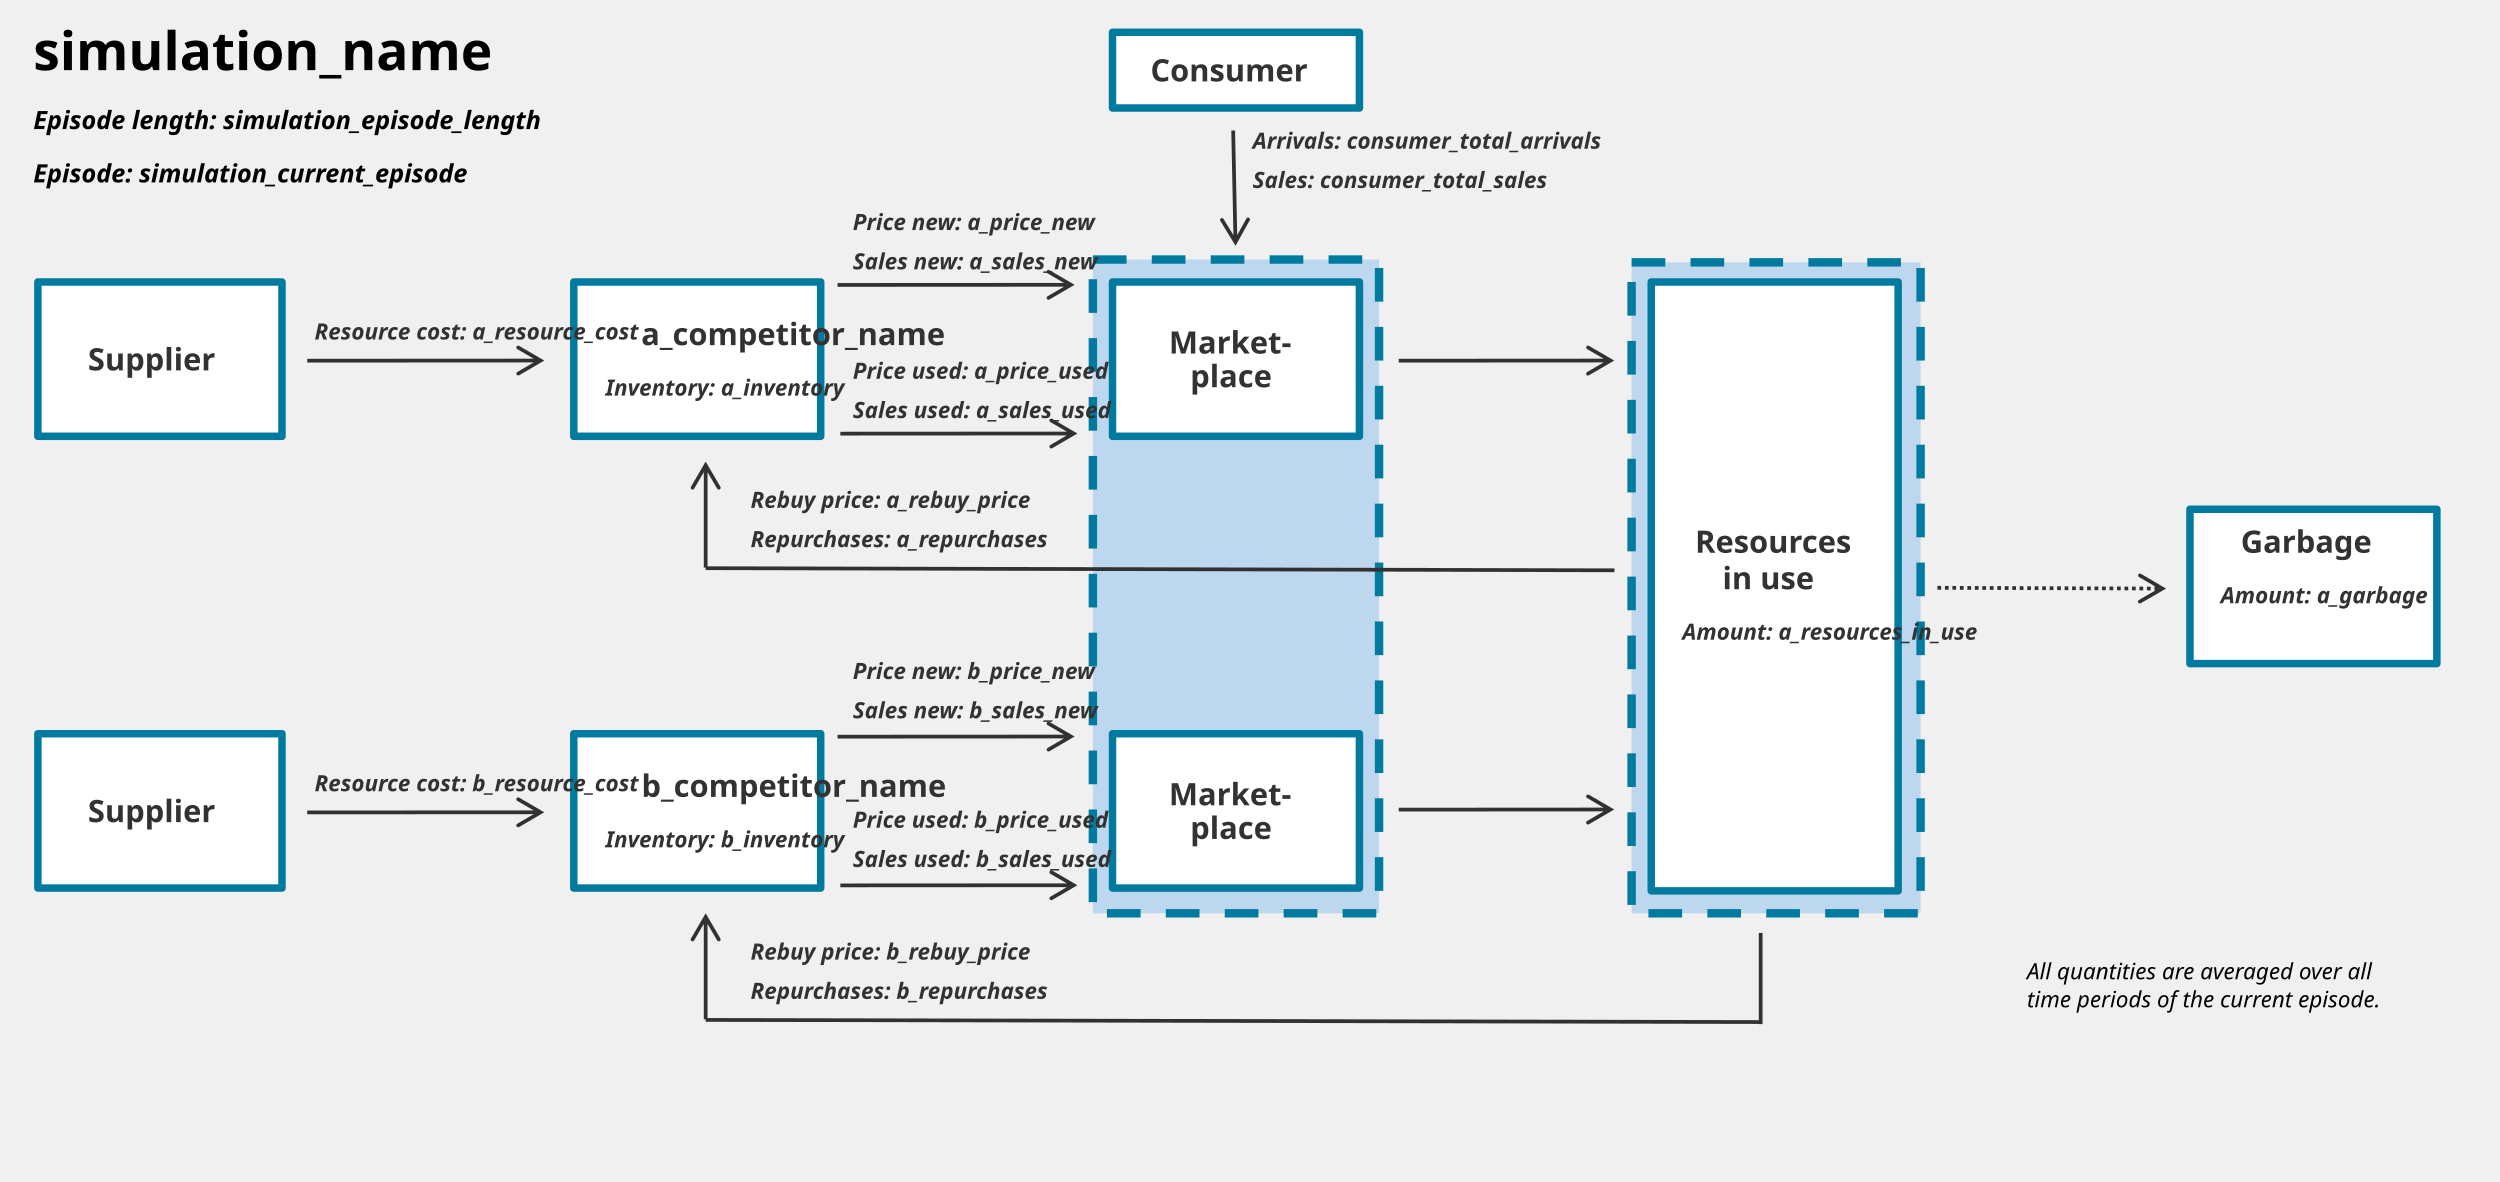
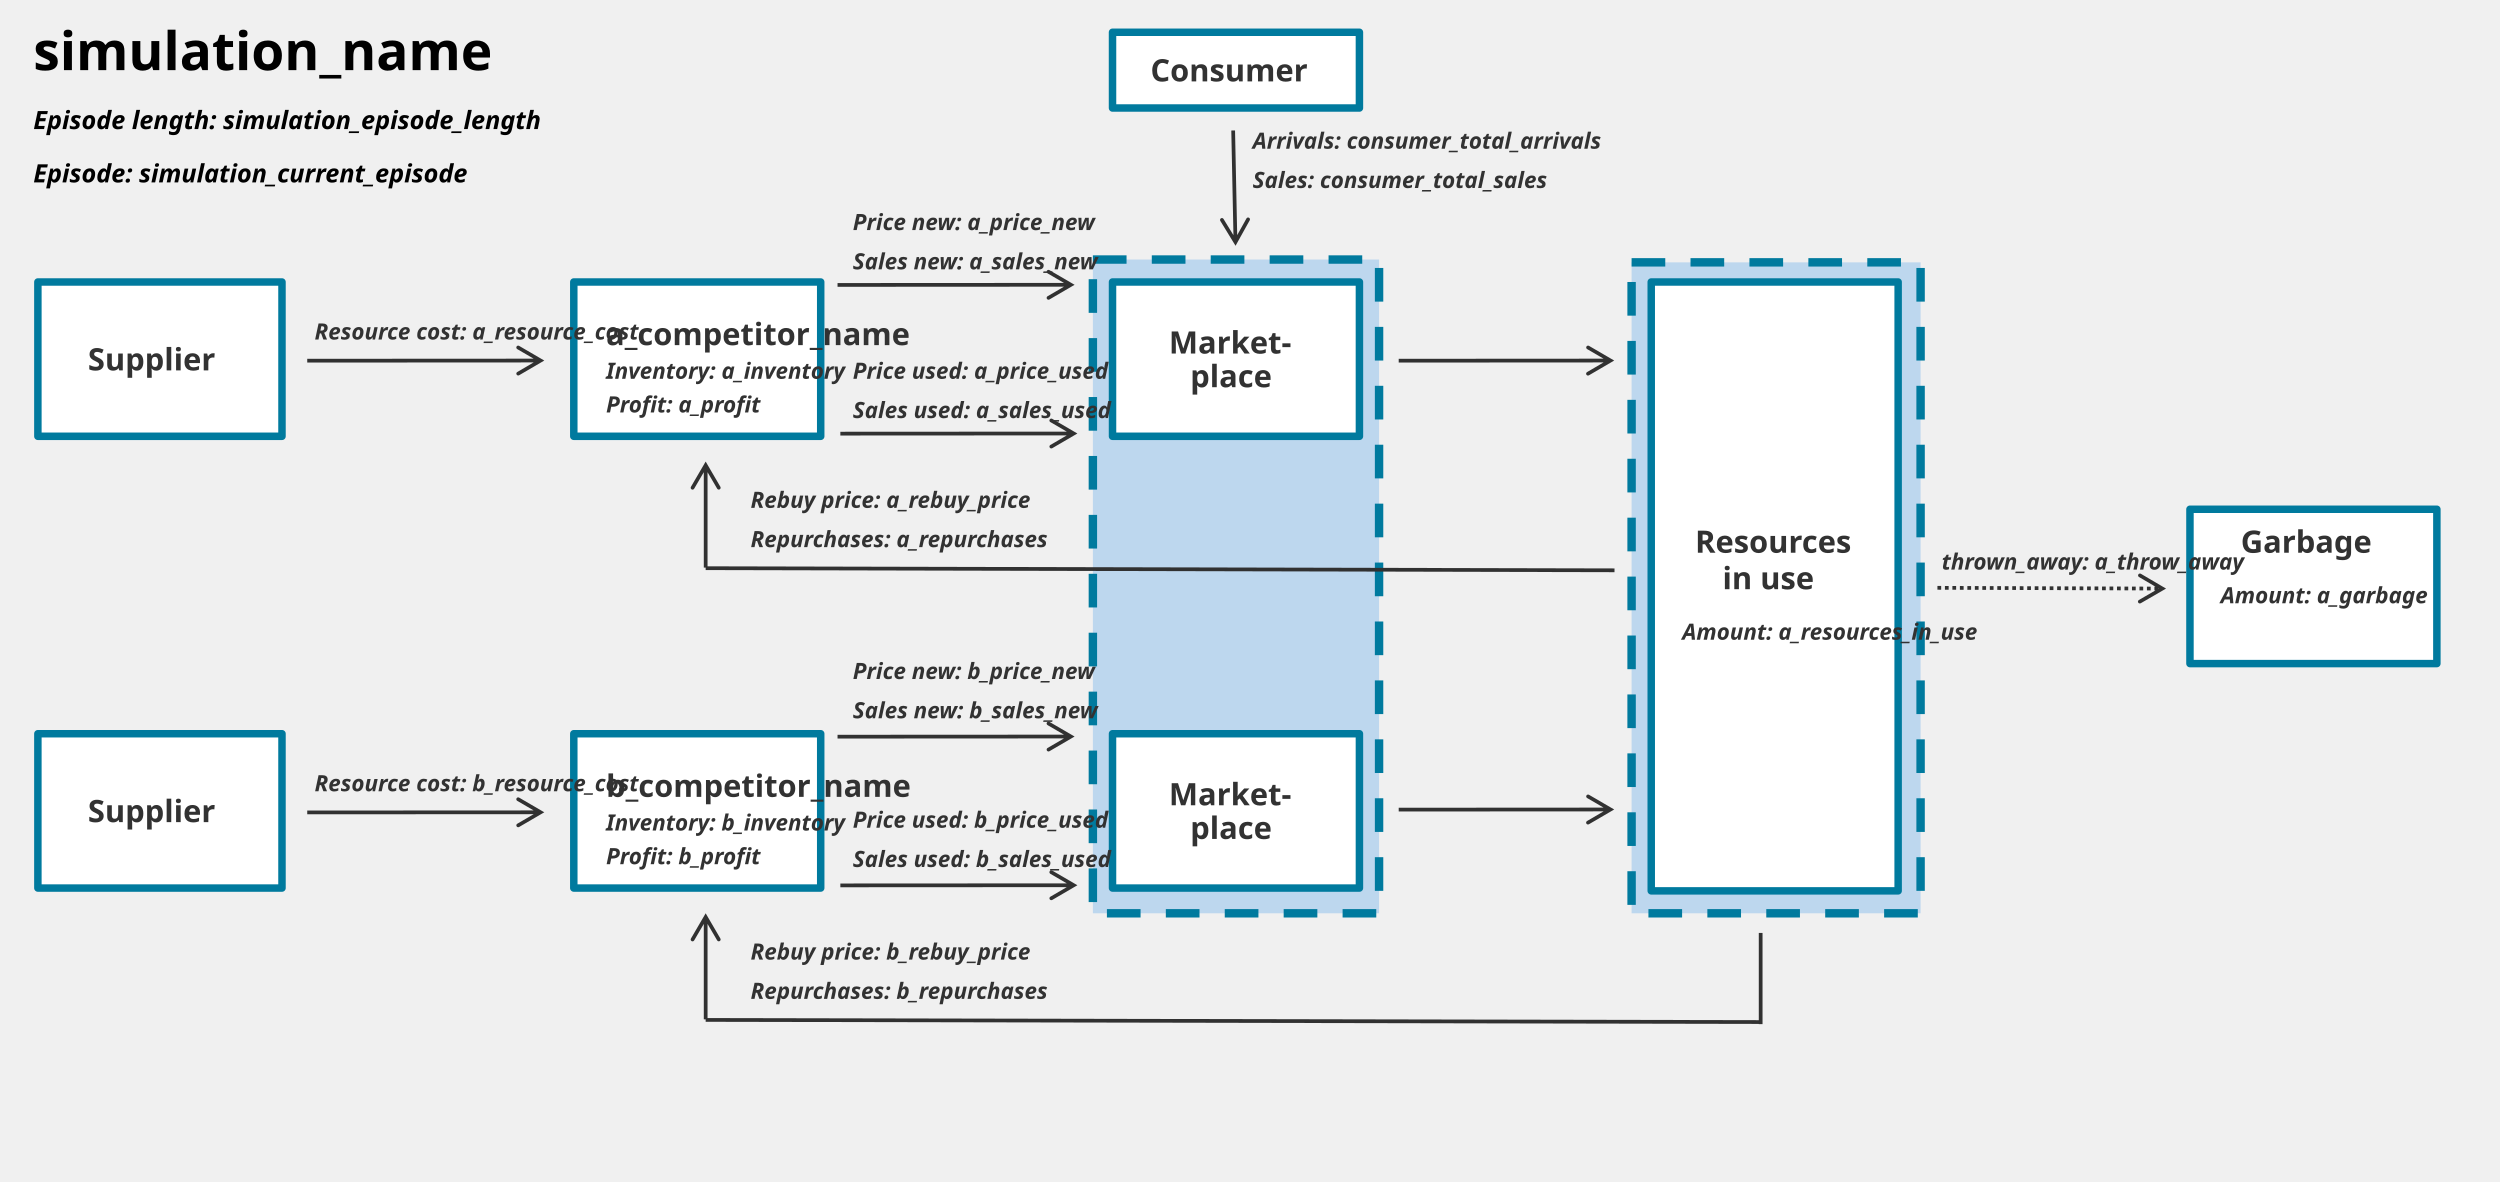
<svg xmlns="http://www.w3.org/2000/svg" width="891" height="421" overflow="hidden">
  <g transform="translate(-68 -72)">
    <path stroke="#007A9E" stroke-width="3" stroke-miterlimit="8" stroke-dasharray="12 9" fill="#BDD7EE" d="M649.5 165.5h103v232h-103zM457.5 164.5h102v233h-102z" />
    <path stroke="#007A9E" stroke-width="2.667" stroke-linejoin="round" stroke-miterlimit="10" fill="#FFF" d="M81.5 172.5h87v55h-87z" />
    <text fill="#323232" font-family="Verdana,Verdana_MSFontService,sans-serif" font-weight="700" font-size="11" transform="translate(99.324 204)">Supplier</text>
    <path stroke="#007A9E" stroke-width="2.667" stroke-linejoin="round" stroke-miterlimit="10" fill="#FFF" d="M272.5 172.5h88v55h-88z" />
-     <text fill="#323232" font-family="Verdana,Verdana_MSFontService,sans-serif" font-weight="700" font-size="11" transform="translate(296.526 195)">a_competitor_name
- 			<tspan font-style="italic" font-size="8" x="-12.747" y="18"> Inventory: a_inventory</tspan>
+     <text fill="#323232" font-family="Verdana,Verdana_MSFontService,sans-serif" font-weight="700" font-size="11" transform="translate(284 195)">a_competitor_name
+ 			<tspan font-style="italic" font-size="8" x="0" y="12"> Inventory: a_inventory</tspan>
+       <tspan font-style="italic" font-size="8" x="0" y="24"> Profit: a_profit</tspan>
    </text>
    <path stroke="#007A9E" stroke-width="2.667" stroke-linejoin="round" stroke-miterlimit="10" fill="#FFF" d="M848.5 253.5h88v55h-88z" />
    <text fill="#323232" font-family="Verdana,Verdana_MSFontService,sans-serif" font-weight="700" font-size="11" transform="translate(866.611 269)">Garbage
			<tspan font-style="italic" font-size="8" x="-7.167" y="18"> Amount: a_garbage</tspan>
    </text>
    <path stroke="#007A9E" stroke-width="2.667" stroke-linejoin="round" stroke-miterlimit="10" fill="#FFF" d="M656.5 172.5h88v217h-88z" />
    <text fill="#323232" font-family="Verdana,Verdana_MSFontService,sans-serif" font-weight="700" font-size="11" transform="translate(672.136 269)">Resources
			<tspan x="9.753" y="13">in use</tspan>
      <tspan font-style="italic" font-size="8" x="-4.58" y="31">Amount: a_resources_in_use</tspan>
    </text>
    <path stroke="#007A9E" stroke-width="2.667" stroke-linejoin="round" stroke-miterlimit="10" fill="#FFF" d="M464.5 172.5h88v55h-88z" />
    <text fill="#323232" font-family="Verdana,Verdana_MSFontService,sans-serif" font-weight="700" font-size="11" transform="translate(484.601 198)">Market-
			<tspan x="7.587" y="12">place</tspan>
    </text>
    <path d="M177.5 201.216l83.163-.049-.001-1.333-83.162.048zm75.501 4.531l8.984-5.247-8.99-5.238a.667.667 0 00-.671 1.152l8.003 4.662v-1.151l-7.998 4.671a.667.667 0 00.672 1.151z" fill="#313131" />
    <text fill="#323232" font-family="Verdana,Verdana_MSFontService,sans-serif" font-style="italic" font-weight="700" font-size="8" transform="translate(180.11 193)">Resource cost: a_resource_cost
+ 		</text>
+     <text fill="#323232" font-family="Verdana,Verdana_MSFontService,sans-serif" font-style="italic" font-weight="700" font-size="8" transform="translate(760 275)">thrown_away: a_throw_away
		</text>
    <path d="M758.502 280.833l1.334.005-.005 1.333-1.333-.004zm2.667.009l1.333.005-.004 1.333-1.334-.004zm2.667.009l1.333.005-.005 1.333-1.333-.005zm2.666.009l1.334.004-.005 1.334-1.333-.005zm2.667.009l1.333.004-.004 1.334-1.334-.005zm2.667.009l1.333.004-.005 1.334-1.333-.005zm2.666.009l1.334.004-.005 1.333-1.333-.004zm2.667.009l1.333.004-.004 1.333-1.334-.004zm2.667.008l1.333.005-.005 1.333-1.333-.004zm2.666.009l1.333.005-.004 1.333-1.333-.004zm2.667.009l1.333.005-.004 1.333-1.334-.004zm2.666.009l1.334.005-.005 1.333-1.333-.005zm2.667.009l1.333.004-.004 1.334-1.333-.005zm2.667.009l1.333.004-.004 1.334-1.334-.005zm2.666.009l1.334.004-.005 1.334-1.333-.005zm2.667.009l1.333.004-.004 1.333-1.333-.004zm2.667.008l1.333.005-.004 1.333-1.334-.004zm2.666.009l1.334.005-.005 1.333-1.333-.004zm2.667.009l1.333.005-.004 1.333-1.333-.004zm2.667.009l1.333.005-.004 1.333-1.334-.005zm2.666.009l1.334.004-.005 1.334-1.333-.005zm2.667.009l1.333.004-.004 1.334-1.333-.005zm2.667.009l1.333.004-.004 1.334-1.334-.005zm2.666.009l1.334.004-.005 1.333-1.333-.004zm2.667.009l1.333.004-.004 1.333-1.334-.004zm2.667.008l1.333.005-.005 1.333-1.333-.004zm2.666.009l1.334.005-.005 1.333-1.333-.004zm2.667.009l1.333.005-.004 1.333-1.334-.004zm2.667.009l1.333.005-.005 1.333-1.333-.005zm2.666.009l1.334.004-.005 1.334-1.333-.005zm2.667.009h.157l-.004 1.334-.158-.001zm-7.491-4.601l8.969 5.272-9.004 5.213a.667.667 0 11-.668-1.154l8.015-4.64-.004 1.152-7.984-4.694a.666.666 0 11.676-1.149z" fill="#313131" />
    <path d="M643.411 275.258L319.5 274.5" stroke="#313131" stroke-width="1.333" stroke-linejoin="round" stroke-miterlimit="10" fill="none" />
    <path d="M320.167 274.3v-36.48h-1.334v36.48zm4.576-28.816l-5.243-8.987-5.242 8.987a.667.667 0 101.151.672l4.667-8h-1.152l4.667 8a.667.667 0 101.152-.672zM508.167 118.486l.819 39.778-1.333.028-.819-39.778zm5.236 32.022l-5.056 9.093-5.427-8.877a.667.667 0 011.138-.696l4.83 7.902-1.151.024 4.501-8.094a.666.666 0 111.165.648z" fill="#313131" />
    <path stroke="#007A9E" stroke-width="2.667" stroke-linejoin="round" stroke-miterlimit="10" fill="#FFF" d="M464.5 83.5h88v27h-88z" />
    <text fill="#323232" font-family="Verdana,Verdana_MSFontService,sans-serif" font-weight="700" font-size="11" transform="translate(478.02 101)">Consumer</text>
    <path d="M366.5 174.216l83.163-.049-.001-1.333-83.162.048zm75.501 4.531l8.984-5.247-8.99-5.238a.667.667 0 00-.671 1.152l8.003 4.662v-1.151l-7.998 4.671a.667.667 0 00.672 1.151zM367.5 227.216l83.163-.049-.001-1.333-83.162.048zm75.501 4.531l8.984-5.247-8.99-5.238a.667.667 0 00-.671 1.152l8.003 4.662v-1.151l-7.998 4.671a.667.667 0 00.672 1.151zM566.5 201.216l75.48-.049v-1.333l-75.48.048zm67.82 4.532l8.983-5.248-8.99-5.237a.667.667 0 00-.672 1.152l8.004 4.661-.001-1.151-7.997 4.672a.667.667 0 10.672 1.15z" fill="#313131" />
    <text fill="#323232" font-family="Verdana,Verdana_MSFontService,sans-serif" font-style="italic" font-weight="700" font-size="8" transform="translate(371.931 207)">Price used: a_price_used
			<tspan x="0" y="14">Sales used: a_sales_used</tspan>
      <tspan x="0" y="-53">Price new: a_price_new</tspan>
      <tspan x="0" y="-39">Sales new: a_sales_new</tspan>
      <tspan x="142.51" y="-82">Arrivals: consumer_total_arrivals</tspan>
      <tspan x="142.51" y="-68">Sales: consumer_total_sales</tspan>
      <tspan x="-36.425" y="46">Rebuy price: a_rebuy_price</tspan>
      <tspan x="-36.425" y="60">Repurchases: a_repurchases</tspan>
      <tspan fill="#000" font-style="normal" font-size="19" x="-292.061" y="-110">simulation_name</tspan>
      <tspan fill="#000" font-size="9" x="-292.061" y="-89">Episode length: simulation_episode_length</tspan>
      <tspan fill="#000" font-size="9" x="-292.061" y="-70">Episode: simulation_current_episode</tspan>
    </text>
    <path stroke="#007A9E" stroke-width="2.667" stroke-linejoin="round" stroke-miterlimit="10" fill="#FFF" d="M81.5 333.5h87v55h-87z" />
    <text fill="#323232" font-family="Verdana,Verdana_MSFontService,sans-serif" font-weight="700" font-size="11" transform="translate(99.324 365)">Supplier</text>
    <path stroke="#007A9E" stroke-width="2.667" stroke-linejoin="round" stroke-miterlimit="10" fill="#FFF" d="M272.5 333.5h88v55h-88z" />
-     <text fill="#323232" font-family="Verdana,Verdana_MSFontService,sans-serif" font-weight="700" font-size="11" transform="translate(296.612 356)">b_competitor_name
- 			<tspan font-style="italic" font-size="8" x="-12.833" y="18">Inventory: b_inventory</tspan>
+     <text fill="#323232" font-family="Verdana,Verdana_MSFontService,sans-serif" font-weight="700" font-size="11" transform="translate(284 356)">b_competitor_name
+ 			<tspan font-style="italic" font-size="8" x="0" y="12">Inventory: b_inventory</tspan>
+       <tspan font-style="italic" font-size="8" x="0" y="24">Profit: b_profit</tspan>
    </text>
    <path stroke="#007A9E" stroke-width="2.667" stroke-linejoin="round" stroke-miterlimit="10" fill="#FFF" d="M464.5 333.5h88v55h-88z" />
    <text fill="#323232" font-family="Verdana,Verdana_MSFontService,sans-serif" font-weight="700" font-size="11" transform="translate(484.601 359)">Market-
			<tspan x="7.587" y="12">place</tspan>
    </text>
    <path d="M177.5 362.216l83.163-.049-.001-1.333-83.162.048zm75.501 4.531l8.984-5.247-8.99-5.238a.667.667 0 00-.671 1.152l8.003 4.662v-1.151l-7.998 4.671a.667.667 0 00.672 1.151z" fill="#313131" />
    <text fill="#323232" font-family="Verdana,Verdana_MSFontService,sans-serif" font-style="italic" font-weight="700" font-size="8" transform="translate(180.11 354)">Resource cost: b_resource_cost
		</text>
    <path d="M695.5 404.5v32.497M695.411 436.258L319.5 435.5" stroke="#313131" stroke-width="1.333" stroke-linejoin="round" stroke-miterlimit="10" fill="none" />
    <path d="M320.167 435.3v-36.48h-1.334v36.48zm4.576-28.816l-5.243-8.987-5.242 8.987a.667.667 0 101.151.672l4.667-8h-1.152l4.667 8a.667.667 0 101.152-.672zM366.5 335.216l83.163-.049-.001-1.333-83.162.048zm75.501 4.531l8.984-5.247-8.99-5.238a.667.667 0 00-.671 1.152l8.003 4.662v-1.151l-7.998 4.671a.667.667 0 00.672 1.151zM367.5 388.216l83.163-.049-.001-1.333-83.162.048zm75.501 4.531l8.984-5.247-8.99-5.238a.667.667 0 00-.671 1.152l8.003 4.662v-1.151l-7.998 4.671a.667.667 0 00.672 1.151zM566.5 361.216l75.48-.049v-1.333l-75.48.048zm67.82 4.532l8.983-5.248-8.99-5.237a.667.667 0 00-.672 1.152l8.004 4.661-.001-1.151-7.997 4.672a.667.667 0 10.672 1.15z" fill="#313131" />
    <text fill="#323232" font-family="Verdana,Verdana_MSFontService,sans-serif" font-style="italic" font-weight="700" font-size="8" transform="translate(371.931 367)">Price used: b_price_used
			<tspan x="0" y="14">Sales used: b_sales_used</tspan>
      <tspan x="0" y="-53">Price new: b_price_new</tspan>
      <tspan x="0" y="-39">Sales new: b_sales_new</tspan>
      <tspan x="-36.425" y="47">Rebuy price: b_rebuy_price</tspan>
      <tspan x="-36.425" y="61">Repurchases: b_repurchases</tspan>
-       <tspan fill="#000" font-weight="400" x="418.467" y="54">All quantities are averaged over all </tspan>
-       <tspan fill="#000" font-weight="400" x="418.467" y="64">time periods of the current episode.</tspan>
    </text>
  </g>
</svg>
